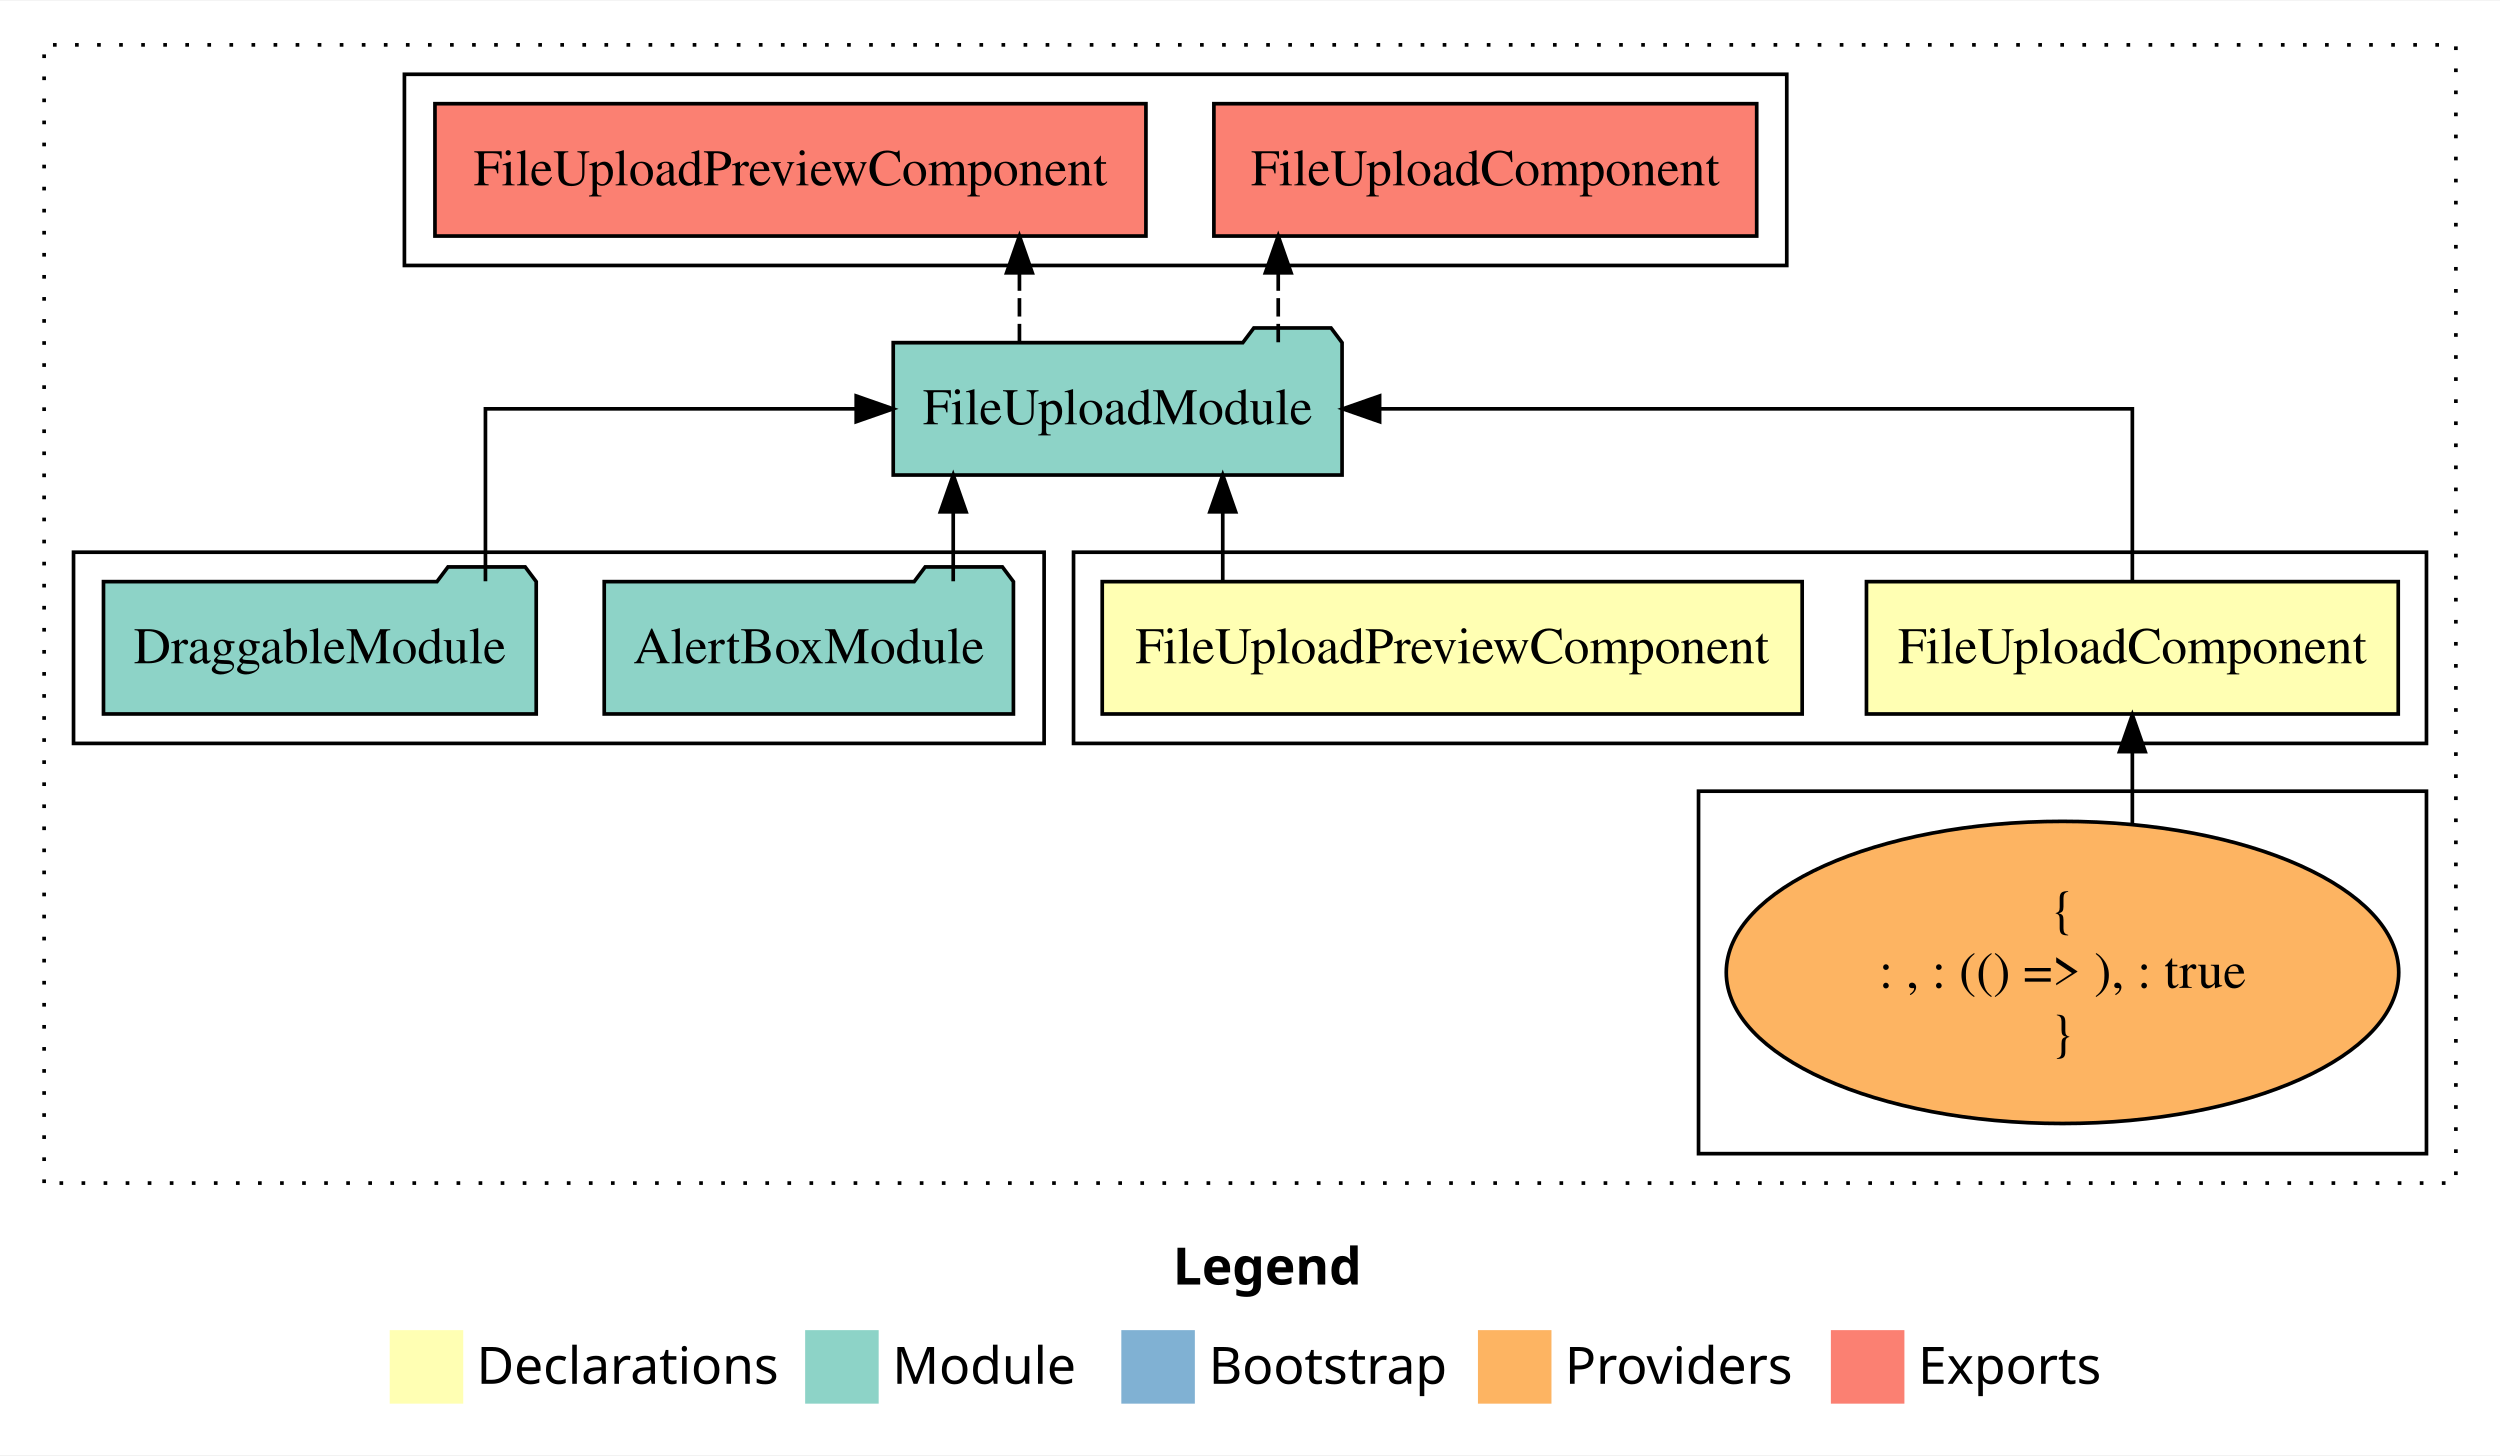
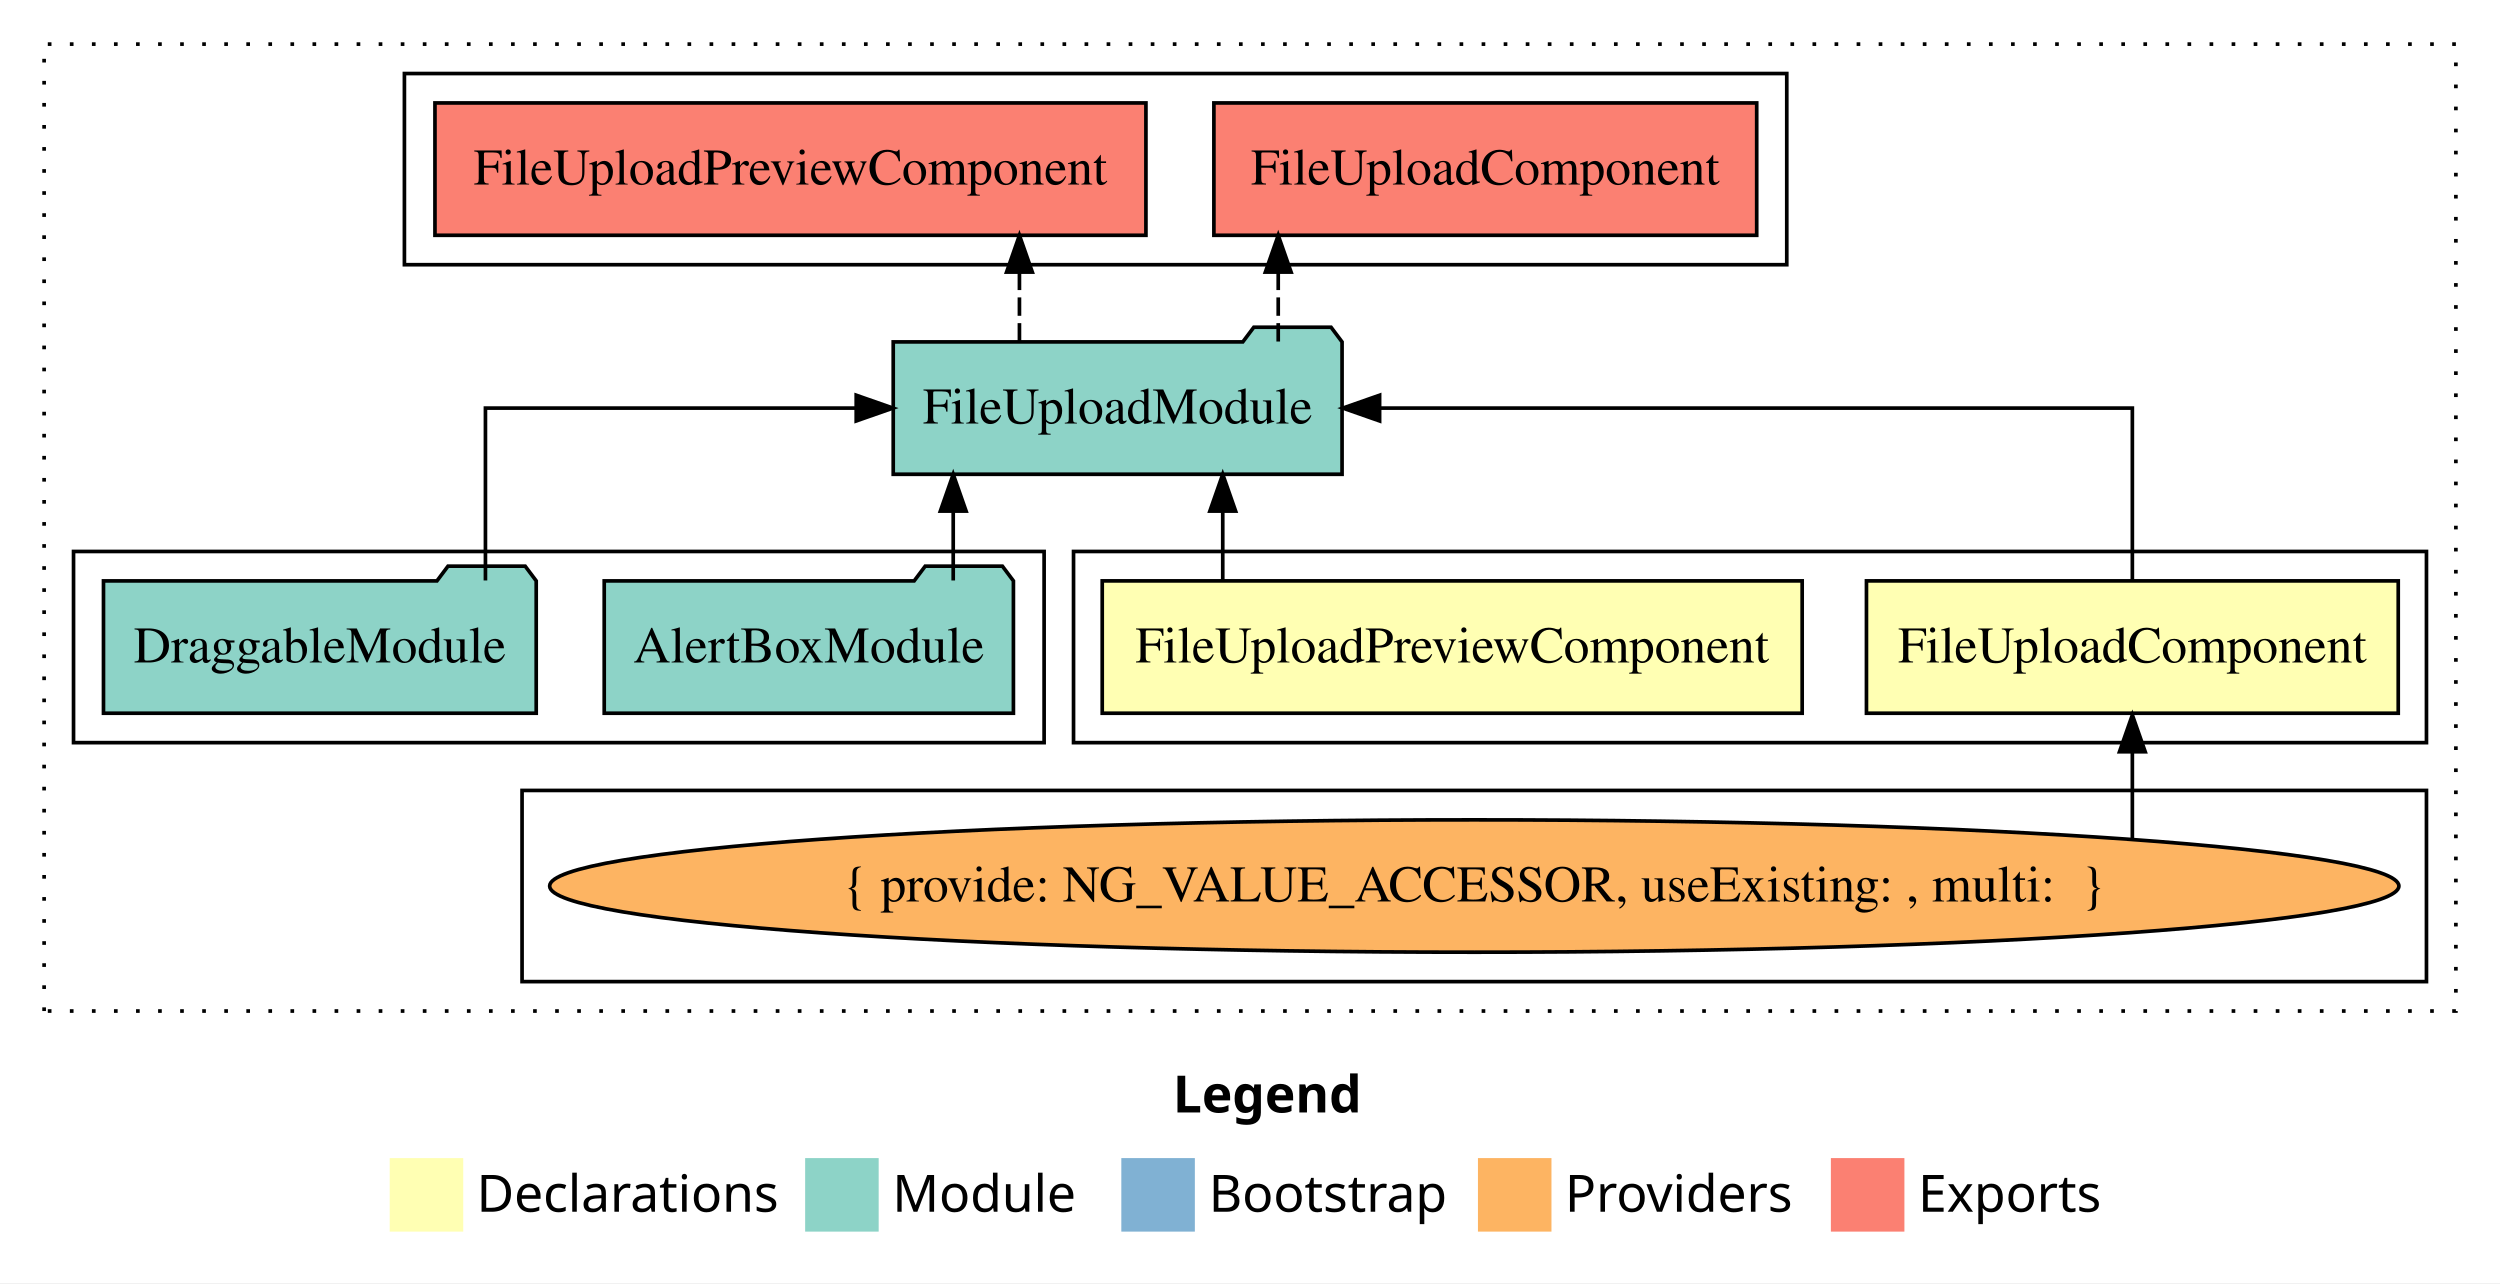
- <svg xmlns="http://www.w3.org/2000/svg" width="680pt" height="396pt" viewBox="0.00 0.00 680.00 395.59">
-   <g id="graph0" class="graph" transform="scale(1 1) rotate(0) translate(4 391.5901)">
-     <polygon fill="#ffffff" stroke="transparent" points="-4,4 -4,-391.59 676,-391.59 676,4 -4,4" />
+ <svg xmlns="http://www.w3.org/2000/svg" width="680pt" height="349pt" viewBox="0.00 0.00 680.00 349.00">
+   <g id="graph0" class="graph" transform="scale(1 1) rotate(0) translate(4 345)">
+     <polygon fill="#ffffff" stroke="transparent" points="-4,4 -4,-345 676,-345 676,4 -4,4" />
    <text text-anchor="start" x="315.009" y="-42.4" font-family="sans-serif" font-weight="bold" font-size="14.00" fill="#000000">Legend</text>
    <polygon fill="#ffffb3" stroke="transparent" points="102,-10 102,-30 122,-30 122,-10 102,-10" />
    <text text-anchor="start" x="125.629" y="-15.4" font-family="sans-serif" font-size="14.00" fill="#000000">  Declarations</text>
    <polygon fill="#8dd3c7" stroke="transparent" points="215,-10 215,-30 235,-30 235,-10 215,-10" />
    <text text-anchor="start" x="238.725" y="-15.4" font-family="sans-serif" font-size="14.00" fill="#000000">  Module</text>
    <polygon fill="#80b1d3" stroke="transparent" points="301,-10 301,-30 321,-30 321,-10 301,-10" />
    <text text-anchor="start" x="324.781" y="-15.4" font-family="sans-serif" font-size="14.00" fill="#000000">  Bootstrap</text>
    <polygon fill="#fdb462" stroke="transparent" points="398,-10 398,-30 418,-30 418,-10 398,-10" />
    <text text-anchor="start" x="421.673" y="-15.4" font-family="sans-serif" font-size="14.00" fill="#000000">  Providers</text>
    <polygon fill="#fb8072" stroke="transparent" points="494,-10 494,-30 514,-30 514,-10 494,-10" />
    <text text-anchor="start" x="517.726" y="-15.4" font-family="sans-serif" font-size="14.00" fill="#000000">  Exports</text>
    <g id="clust1" class="cluster">
-       <polygon fill="none" stroke="#000000" stroke-dasharray="1,5" points="8,-70 8,-379.59 664,-379.59 664,-70 8,-70" />
+       <polygon fill="none" stroke="#000000" stroke-dasharray="1,5" points="8,-70 8,-333 664,-333 664,-70 8,-70" />
    </g>
    <g id="clust2" class="cluster">
-       <polygon fill="none" stroke="#000000" points="288,-189.59 288,-241.59 656,-241.59 656,-189.59 288,-189.59" />
+       <polygon fill="none" stroke="#000000" points="288,-143 288,-195 656,-195 656,-143 288,-143" />
    </g>
    <g id="clust3" class="cluster">
-       <polygon fill="none" stroke="#000000" points="458,-78 458,-176.59 656,-176.59 656,-78 458,-78" />
+       <polygon fill="none" stroke="#000000" points="138,-78 138,-130 656,-130 656,-78 138,-78" />
    </g>
    <g id="clust5" class="cluster">
-       <polygon fill="none" stroke="#000000" points="16,-189.59 16,-241.59 280,-241.59 280,-189.59 16,-189.59" />
+       <polygon fill="none" stroke="#000000" points="16,-143 16,-195 280,-195 280,-143 16,-143" />
    </g>
    <g id="clust6" class="cluster">
-       <polygon fill="none" stroke="#000000" points="106,-319.59 106,-371.59 482,-371.59 482,-319.59 106,-319.59" />
+       <polygon fill="none" stroke="#000000" points="106,-273 106,-325 482,-325 482,-273 106,-273" />
    </g>
    <g id="node1" class="node">
-       <polygon fill="#ffffb3" stroke="#000000" points="648.323,-233.59 503.677,-233.59 503.677,-197.59 648.323,-197.59 648.323,-233.59" />
-       <text text-anchor="middle" x="576" y="-211.39" font-family="Times,serif" font-size="14.00" fill="#000000">FileUploadComponent</text>
+       <polygon fill="#ffffb3" stroke="#000000" points="648.323,-187 503.677,-187 503.677,-151 648.323,-151 648.323,-187" />
+       <text text-anchor="middle" x="576" y="-164.8" font-family="Times,serif" font-size="14.00" fill="#000000">FileUploadComponent</text>
    </g>
    <g id="node3" class="node">
-       <polygon fill="#8dd3c7" stroke="#000000" points="361.041,-298.59 358.041,-302.59 337.041,-302.59 334.041,-298.59 238.959,-298.59 238.959,-262.59 361.041,-262.59 361.041,-298.59" />
-       <text text-anchor="middle" x="300" y="-276.39" font-family="Times,serif" font-size="14.00" fill="#000000">FileUploadModule</text>
+       <polygon fill="#8dd3c7" stroke="#000000" points="361.041,-252 358.041,-256 337.041,-256 334.041,-252 238.959,-252 238.959,-216 361.041,-216 361.041,-252" />
+       <text text-anchor="middle" x="300" y="-229.8" font-family="Times,serif" font-size="14.00" fill="#000000">FileUploadModule</text>
    </g>
    <g id="edge1" class="edge">
-       <path fill="none" stroke="#000000" d="M576,-233.696C576,-252.929 576,-280.59 576,-280.59 576,-280.59 371.253,-280.59 371.253,-280.59" />
-       <polygon fill="#000000" stroke="#000000" points="371.253,-277.09 361.253,-280.59 371.253,-284.09 371.253,-277.09" />
+       <path fill="none" stroke="#000000" d="M576,-187.106C576,-206.339 576,-234 576,-234 576,-234 371.253,-234 371.253,-234" />
+       <polygon fill="#000000" stroke="#000000" points="371.253,-230.5 361.253,-234 371.253,-237.5 371.253,-230.5" />
    </g>
    <g id="node2" class="node">
-       <polygon fill="#ffffb3" stroke="#000000" points="486.192,-233.59 295.808,-233.59 295.808,-197.59 486.192,-197.59 486.192,-233.59" />
-       <text text-anchor="middle" x="391" y="-211.39" font-family="Times,serif" font-size="14.00" fill="#000000">FileUploadPreviewComponent</text>
+       <polygon fill="#ffffb3" stroke="#000000" points="486.192,-187 295.808,-187 295.808,-151 486.192,-151 486.192,-187" />
+       <text text-anchor="middle" x="391" y="-164.8" font-family="Times,serif" font-size="14.00" fill="#000000">FileUploadPreviewComponent</text>
    </g>
    <g id="edge3" class="edge">
-       <path fill="none" stroke="#000000" d="M328.587,-233.696C328.587,-233.696 328.587,-252.581 328.587,-252.581" />
-       <polygon fill="#000000" stroke="#000000" points="325.087,-252.581 328.587,-262.581 332.087,-252.581 325.087,-252.581" />
+       <path fill="none" stroke="#000000" d="M328.587,-187.106C328.587,-187.106 328.587,-205.991 328.587,-205.991" />
+       <polygon fill="#000000" stroke="#000000" points="325.087,-205.991 328.587,-215.991 332.087,-205.991 325.087,-205.991" />
    </g>
    <g id="node7" class="node">
-       <polygon fill="#fb8072" stroke="#000000" points="473.823,-363.59 326.177,-363.59 326.177,-327.59 473.823,-327.59 473.823,-363.59" />
-       <text text-anchor="middle" x="400" y="-341.39" font-family="Times,serif" font-size="14.00" fill="#000000">FileUploadComponent </text>
+       <polygon fill="#fb8072" stroke="#000000" points="473.823,-317 326.177,-317 326.177,-281 473.823,-281 473.823,-317" />
+       <text text-anchor="middle" x="400" y="-294.8" font-family="Times,serif" font-size="14.00" fill="#000000">FileUploadComponent </text>
    </g>
    <g id="edge6" class="edge">
-       <path fill="none" stroke="#000000" stroke-dasharray="5,2" d="M343.679,-298.696C343.679,-298.696 343.679,-317.581 343.679,-317.581" />
-       <polygon fill="#000000" stroke="#000000" points="340.179,-317.581 343.679,-327.581 347.179,-317.581 340.179,-317.581" />
+       <path fill="none" stroke="#000000" stroke-dasharray="5,2" d="M343.679,-252.106C343.679,-252.106 343.679,-270.991 343.679,-270.991" />
+       <polygon fill="#000000" stroke="#000000" points="340.179,-270.991 343.679,-280.991 347.179,-270.991 340.179,-270.991" />
    </g>
    <g id="node8" class="node">
-       <polygon fill="#fb8072" stroke="#000000" points="307.692,-363.59 114.308,-363.59 114.308,-327.59 307.692,-327.59 307.692,-363.59" />
-       <text text-anchor="middle" x="211" y="-341.39" font-family="Times,serif" font-size="14.00" fill="#000000">FileUploadPreviewComponent </text>
+       <polygon fill="#fb8072" stroke="#000000" points="307.692,-317 114.308,-317 114.308,-281 307.692,-281 307.692,-317" />
+       <text text-anchor="middle" x="211" y="-294.8" font-family="Times,serif" font-size="14.00" fill="#000000">FileUploadPreviewComponent </text>
    </g>
    <g id="edge7" class="edge">
-       <path fill="none" stroke="#000000" stroke-dasharray="5,2" d="M273.288,-298.696C273.288,-298.696 273.288,-317.581 273.288,-317.581" />
-       <polygon fill="#000000" stroke="#000000" points="269.788,-317.581 273.288,-327.581 276.788,-317.581 269.788,-317.581" />
+       <path fill="none" stroke="#000000" stroke-dasharray="5,2" d="M273.288,-252.106C273.288,-252.106 273.288,-270.991 273.288,-270.991" />
+       <polygon fill="#000000" stroke="#000000" points="269.788,-270.991 273.288,-280.991 276.788,-270.991 269.788,-270.991" />
    </g>
    <g id="node4" class="node">
-       <ellipse fill="#fdb462" stroke="#000000" cx="557" cy="-127.295" rx="91.456" ry="41.091" />
-       <text text-anchor="middle" x="557" y="-139.895" font-family="Times,serif" font-size="14.00" fill="#000000">{</text>
-       <text text-anchor="middle" x="557" y="-123.095" font-family="Times,serif" font-size="14.00" fill="#000000">    : , : (() =&gt; ), : true</text>
-       <text text-anchor="middle" x="557" y="-106.295" font-family="Times,serif" font-size="14.00" fill="#000000">}</text>
+       <ellipse fill="#fdb462" stroke="#000000" cx="397" cy="-104" rx="251.499" ry="18" />
+       <text text-anchor="middle" x="397" y="-99.8" font-family="Times,serif" font-size="14.00" fill="#000000">{ provide: NG_VALUE_ACCESSOR, useExisting: , multi:  }</text>
    </g>
    <g id="edge2" class="edge">
-       <path fill="none" stroke="#000000" d="M576,-167.825C576,-167.825 576,-187.345 576,-187.345" />
-       <polygon fill="#000000" stroke="#000000" points="572.5,-187.345 576,-197.345 579.5,-187.345 572.5,-187.345" />
+       <path fill="none" stroke="#000000" d="M576,-116.842C576,-116.842 576,-140.523 576,-140.523" />
+       <polygon fill="#000000" stroke="#000000" points="572.5,-140.523 576,-150.523 579.5,-140.523 572.5,-140.523" />
    </g>
    <g id="node5" class="node">
-       <polygon fill="#8dd3c7" stroke="#000000" points="271.65,-233.59 268.65,-237.59 247.65,-237.59 244.65,-233.59 160.35,-233.59 160.35,-197.59 271.65,-197.59 271.65,-233.59" />
-       <text text-anchor="middle" x="216" y="-211.39" font-family="Times,serif" font-size="14.00" fill="#000000">AlertBoxModule</text>
+       <polygon fill="#8dd3c7" stroke="#000000" points="271.65,-187 268.65,-191 247.65,-191 244.65,-187 160.35,-187 160.35,-151 271.65,-151 271.65,-187" />
+       <text text-anchor="middle" x="216" y="-164.8" font-family="Times,serif" font-size="14.00" fill="#000000">AlertBoxModule</text>
    </g>
    <g id="edge4" class="edge">
-       <path fill="none" stroke="#000000" d="M255.277,-233.696C255.277,-233.696 255.277,-252.581 255.277,-252.581" />
-       <polygon fill="#000000" stroke="#000000" points="251.777,-252.581 255.277,-262.581 258.777,-252.581 251.777,-252.581" />
+       <path fill="none" stroke="#000000" d="M255.277,-187.106C255.277,-187.106 255.277,-205.991 255.277,-205.991" />
+       <polygon fill="#000000" stroke="#000000" points="251.777,-205.991 255.277,-215.991 258.777,-205.991 251.777,-205.991" />
    </g>
    <g id="node6" class="node">
-       <polygon fill="#8dd3c7" stroke="#000000" points="141.851,-233.59 138.851,-237.59 117.852,-237.59 114.852,-233.59 24.148,-233.59 24.148,-197.59 141.851,-197.59 141.851,-233.59" />
-       <text text-anchor="middle" x="83" y="-211.39" font-family="Times,serif" font-size="14.00" fill="#000000">DraggableModule</text>
+       <polygon fill="#8dd3c7" stroke="#000000" points="141.851,-187 138.851,-191 117.852,-191 114.852,-187 24.148,-187 24.148,-151 141.851,-151 141.851,-187" />
+       <text text-anchor="middle" x="83" y="-164.8" font-family="Times,serif" font-size="14.00" fill="#000000">DraggableModule</text>
    </g>
    <g id="edge5" class="edge">
-       <path fill="none" stroke="#000000" d="M128.04,-233.696C128.04,-252.929 128.04,-280.59 128.04,-280.59 128.04,-280.59 228.889,-280.59 228.889,-280.59" />
-       <polygon fill="#000000" stroke="#000000" points="228.889,-284.09 238.889,-280.59 228.889,-277.09 228.889,-284.09" />
+       <path fill="none" stroke="#000000" d="M128.04,-187.106C128.04,-206.339 128.04,-234 128.04,-234 128.04,-234 228.889,-234 228.889,-234" />
+       <polygon fill="#000000" stroke="#000000" points="228.889,-237.5 238.889,-234 228.889,-230.5 228.889,-237.5" />
    </g>
  </g>
</svg>
